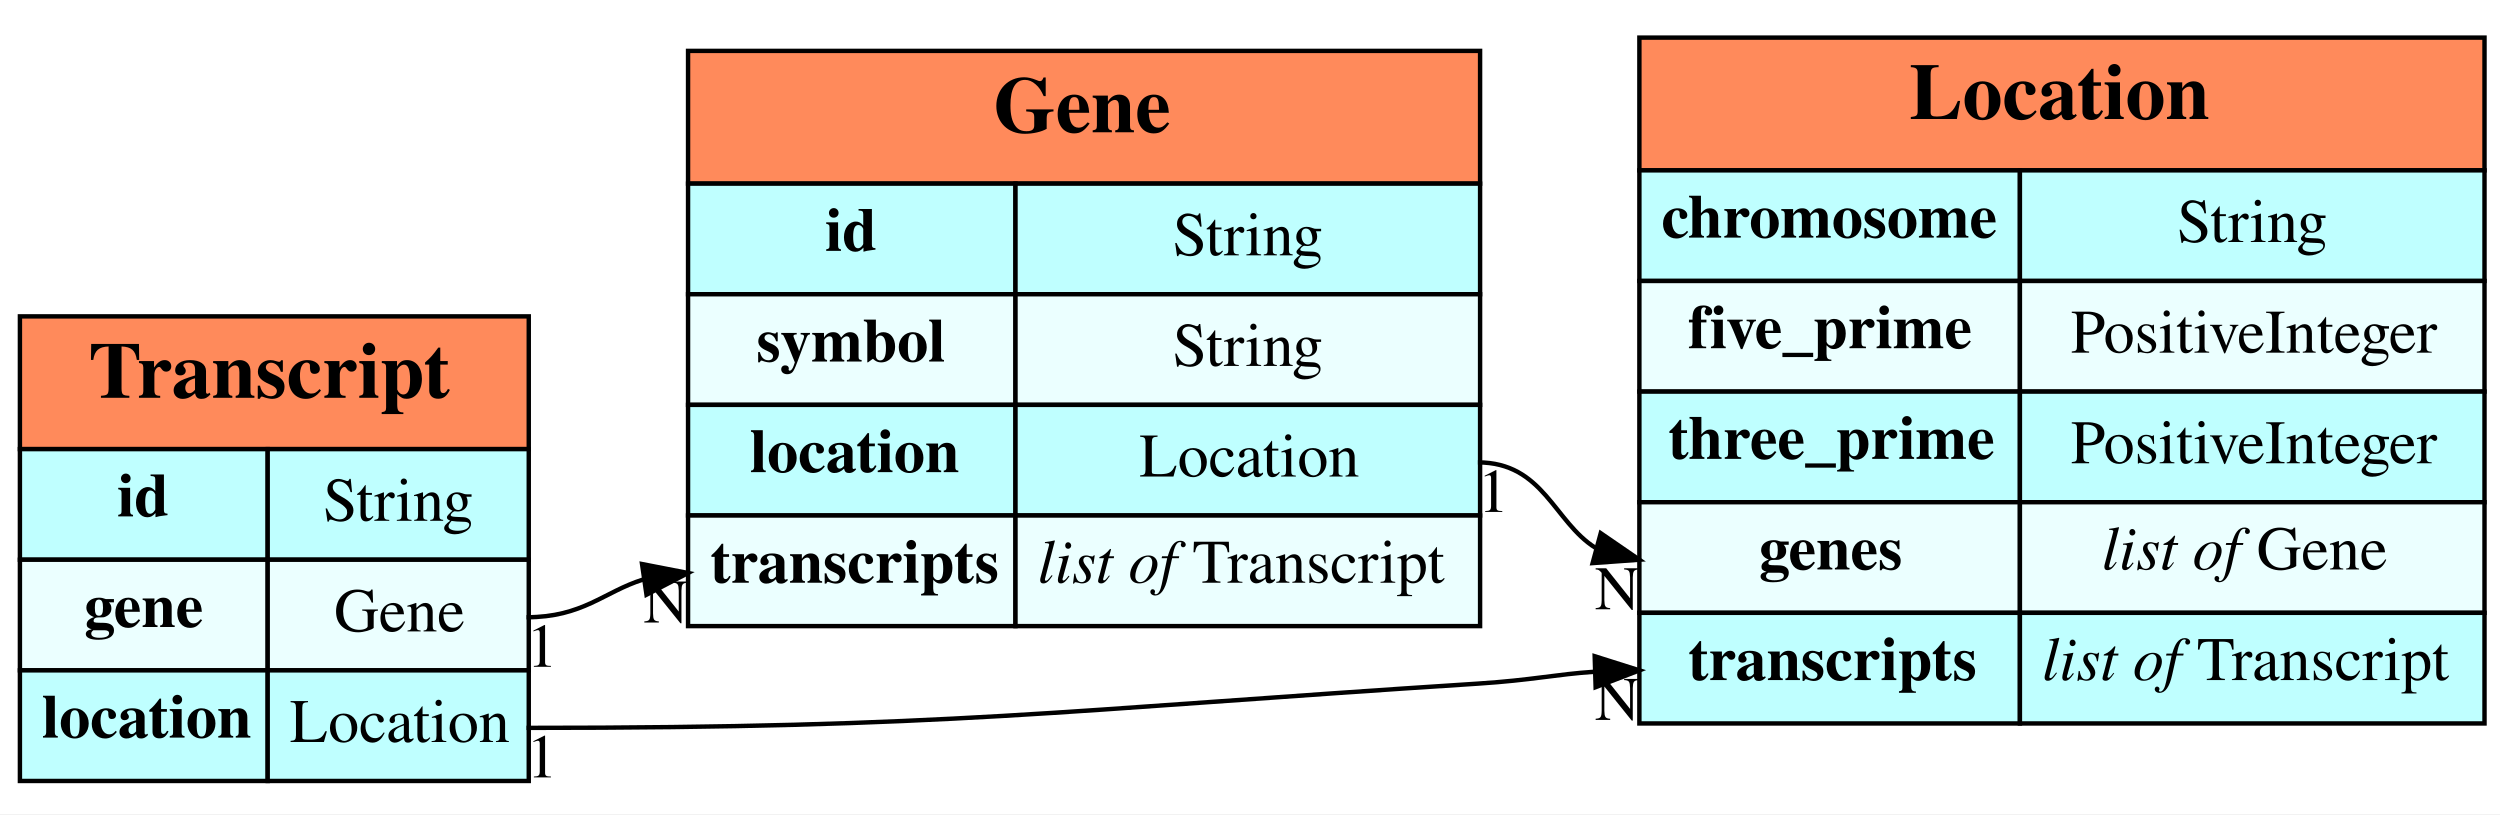
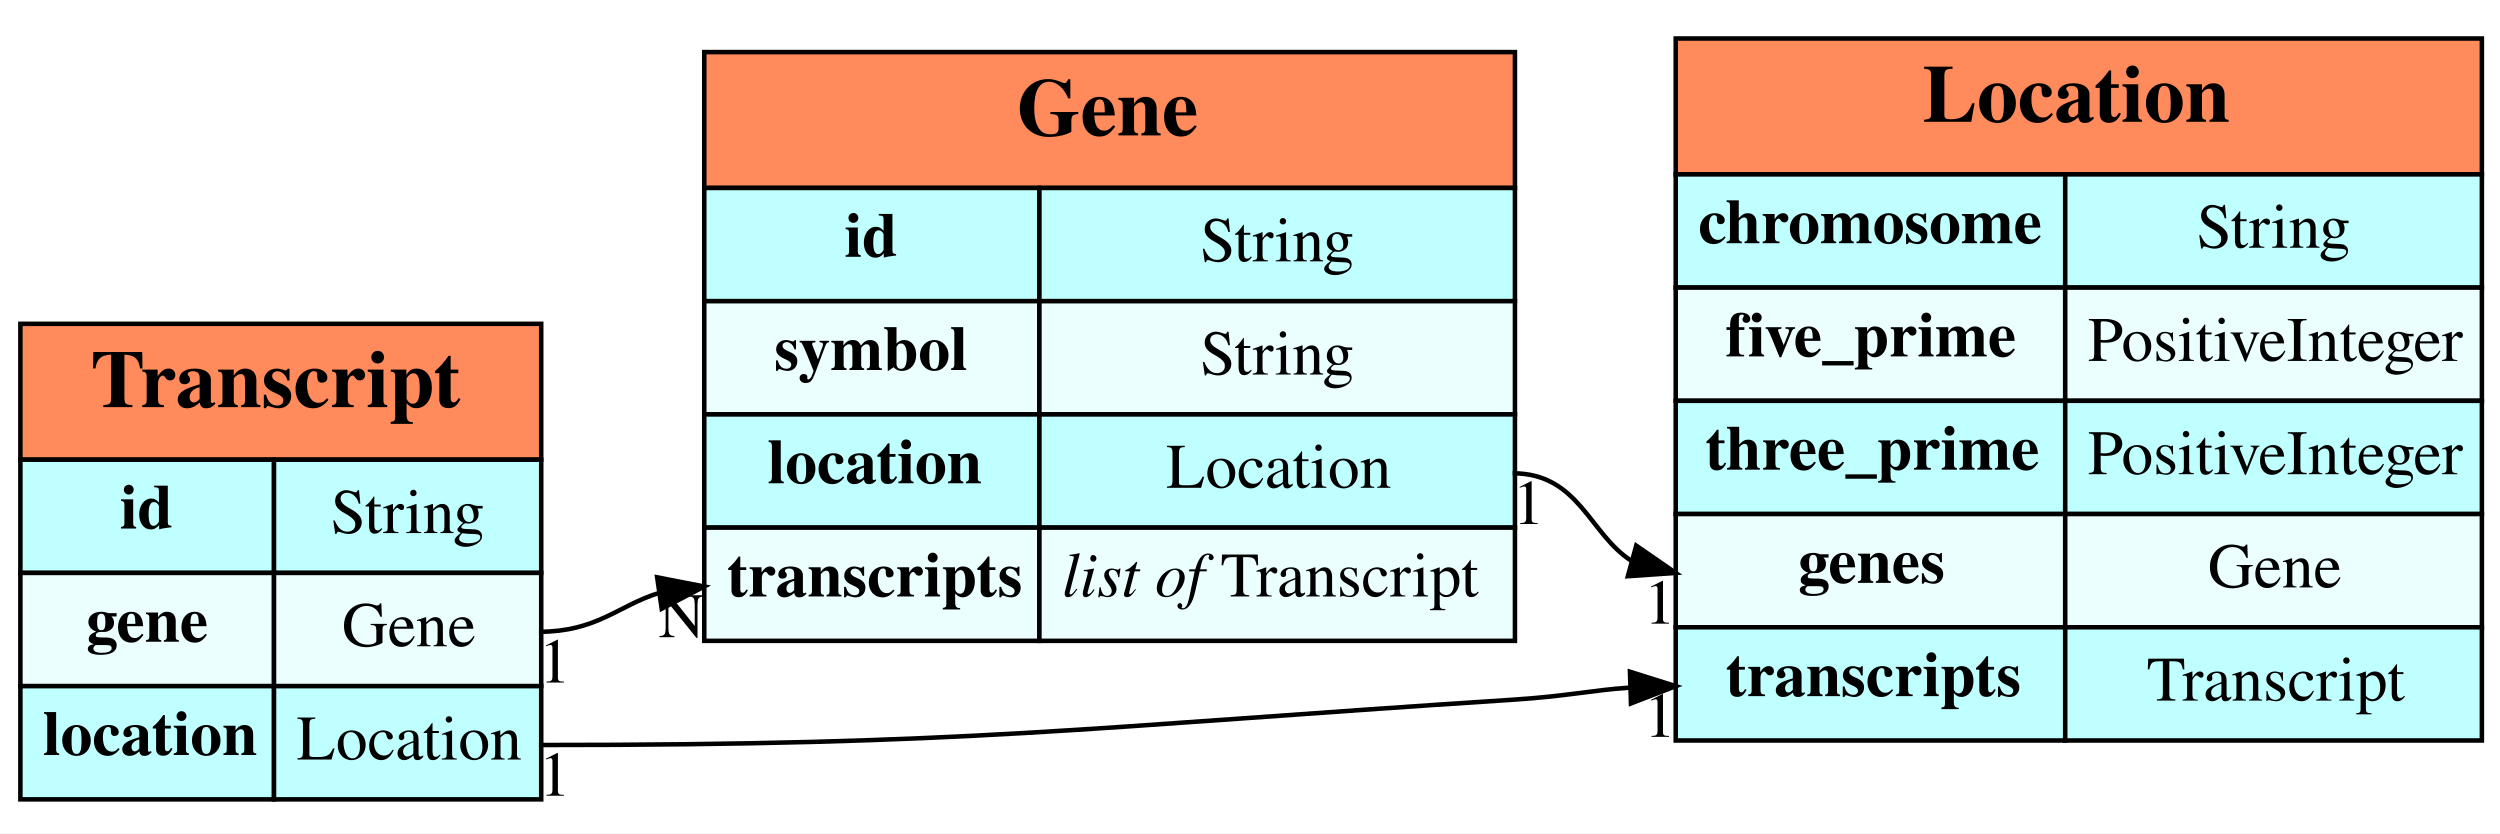
- <svg xmlns="http://www.w3.org/2000/svg" width="565pt" height="184pt" viewBox="0.00 0.00 565.00 184.00">
+ <svg xmlns="http://www.w3.org/2000/svg" width="552pt" height="184pt" viewBox="0.00 0.00 552.00 184.00">
  <g id="graph0" class="graph" transform="scale(1 1) rotate(0) translate(4 180)">
-     <polygon fill="#ffffff" stroke="transparent" points="-4,4 -4,-180 561,-180 561,4 -4,4" />
+     <polygon fill="#ffffff" stroke="transparent" points="-4,4 -4,-180 548,-180 548,4 -4,4" />
    <g id="node1" class="node">
      <polygon fill="#ff8a5b" stroke="transparent" points="151.5,-138.5 151.5,-168.5 330.5,-168.5 330.5,-138.5 151.5,-138.5" />
      <polygon fill="none" stroke="#000000" points="151.5,-138.5 151.5,-168.5 330.5,-168.5 330.5,-138.5 151.5,-138.5" />
      <text text-anchor="start" x="220.5" y="-150.1" font-family="Times,serif" font-weight="bold" font-size="18.00" fill="#000000">Gene</text>
      <polygon fill="#bfffff" stroke="transparent" points="151.5,-113.5 151.5,-138.5 225.5,-138.5 225.5,-113.5 151.5,-113.5" />
      <polygon fill="none" stroke="#000000" points="151.5,-113.5 151.5,-138.5 225.5,-138.5 225.5,-113.5 151.5,-113.5" />
      <text text-anchor="start" x="182.5" y="-123.3" font-family="Times,serif" font-weight="bold" font-size="14.00" fill="#000000">id</text>
      <polygon fill="#bfffff" stroke="transparent" points="225.5,-113.5 225.5,-138.5 330.5,-138.5 330.5,-113.5 225.5,-113.5" />
      <polygon fill="none" stroke="#000000" points="225.5,-113.5 225.5,-138.5 330.5,-138.5 330.5,-113.5 225.5,-113.5" />
      <text text-anchor="start" x="261" y="-122.3" font-family="Times,serif" font-size="14.00" fill="#000000">String</text>
      <polygon fill="#ebffff" stroke="transparent" points="151.5,-88.5 151.5,-113.5 225.5,-113.5 225.5,-88.5 151.5,-88.5" />
      <polygon fill="none" stroke="#000000" points="151.5,-88.5 151.5,-113.5 225.5,-113.5 225.5,-88.5 151.5,-88.5" />
      <text text-anchor="start" x="167" y="-98.3" font-family="Times,serif" font-weight="bold" font-size="14.00" fill="#000000">symbol</text>
      <polygon fill="#ebffff" stroke="transparent" points="225.5,-88.5 225.5,-113.5 330.5,-113.5 330.5,-88.5 225.5,-88.5" />
      <polygon fill="none" stroke="#000000" points="225.5,-88.5 225.5,-113.5 330.5,-113.5 330.5,-88.5 225.5,-88.5" />
      <text text-anchor="start" x="261" y="-97.3" font-family="Times,serif" font-size="14.00" fill="#000000">String</text>
      <polygon fill="#bfffff" stroke="transparent" points="151.5,-63.5 151.5,-88.5 225.5,-88.5 225.5,-63.5 151.5,-63.5" />
      <polygon fill="none" stroke="#000000" points="151.5,-63.5 151.5,-88.5 225.5,-88.5 225.5,-63.5 151.5,-63.5" />
      <text text-anchor="start" x="165.5" y="-73.3" font-family="Times,serif" font-weight="bold" font-size="14.00" fill="#000000">location</text>
      <polygon fill="#bfffff" stroke="transparent" points="225.5,-63.5 225.5,-88.5 330.5,-88.5 330.5,-63.5 225.5,-63.5" />
      <polygon fill="none" stroke="#000000" points="225.5,-63.5 225.5,-88.5 330.5,-88.5 330.5,-63.5 225.5,-63.5" />
      <text text-anchor="start" x="253.5" y="-72.3" font-family="Times,serif" font-size="14.00" fill="#000000">Location</text>
      <polygon fill="#ebffff" stroke="transparent" points="151.5,-38.5 151.5,-63.5 225.5,-63.5 225.5,-38.5 151.5,-38.5" />
      <polygon fill="none" stroke="#000000" points="151.5,-38.5 151.5,-63.5 225.5,-63.5 225.5,-38.5 151.5,-38.5" />
      <text text-anchor="start" x="156.5" y="-48.3" font-family="Times,serif" font-weight="bold" font-size="14.00" fill="#000000">transcripts</text>
      <polygon fill="#ebffff" stroke="transparent" points="225.5,-38.5 225.5,-63.5 330.5,-63.5 330.5,-38.5 225.5,-38.5" />
      <polygon fill="none" stroke="#000000" points="225.5,-38.5 225.5,-63.5 330.5,-63.5 330.5,-38.5 225.5,-38.5" />
      <text text-anchor="start" x="230.5" y="-48.3" font-family="Times,serif" font-style="italic" font-size="14.00" fill="#000000">list of </text>
      <text text-anchor="start" x="265.5" y="-48.3" font-family="Times,serif" font-size="14.00" fill="#000000"> Transcript</text>
    </g>
    <g id="node2" class="node">
-       <polygon fill="#ff8a5b" stroke="transparent" points="366.5,-141.5 366.5,-171.5 557.5,-171.5 557.5,-141.5 366.5,-141.5" />
-       <polygon fill="none" stroke="#000000" points="366.5,-141.5 366.5,-171.5 557.5,-171.5 557.5,-141.5 366.5,-141.5" />
-       <text text-anchor="start" x="427.5" y="-153.1" font-family="Times,serif" font-weight="bold" font-size="18.00" fill="#000000">Location</text>
-       <polygon fill="#bfffff" stroke="transparent" points="366.5,-116.5 366.5,-141.5 452.5,-141.5 452.5,-116.5 366.5,-116.5" />
-       <polygon fill="none" stroke="#000000" points="366.5,-116.5 366.5,-141.5 452.5,-141.5 452.5,-116.5 366.5,-116.5" />
-       <text text-anchor="start" x="371.5" y="-126.3" font-family="Times,serif" font-weight="bold" font-size="14.00" fill="#000000">chromosome</text>
-       <polygon fill="#bfffff" stroke="transparent" points="452.5,-116.5 452.5,-141.5 557.5,-141.5 557.5,-116.5 452.5,-116.5" />
-       <polygon fill="none" stroke="#000000" points="452.5,-116.5 452.5,-141.5 557.5,-141.5 557.5,-116.5 452.5,-116.5" />
-       <text text-anchor="start" x="488" y="-125.3" font-family="Times,serif" font-size="14.00" fill="#000000">String</text>
-       <polygon fill="#ebffff" stroke="transparent" points="366.5,-91.5 366.5,-116.5 452.5,-116.5 452.5,-91.5 366.5,-91.5" />
-       <polygon fill="none" stroke="#000000" points="366.5,-91.5 366.5,-116.5 452.5,-116.5 452.5,-91.5 366.5,-91.5" />
-       <text text-anchor="start" x="377.5" y="-101.3" font-family="Times,serif" font-weight="bold" font-size="14.00" fill="#000000">five_prime</text>
-       <polygon fill="#ebffff" stroke="transparent" points="452.5,-91.5 452.5,-116.5 557.5,-116.5 557.5,-91.5 452.5,-91.5" />
-       <polygon fill="none" stroke="#000000" points="452.5,-91.5 452.5,-116.5 557.5,-116.5 557.5,-91.5 452.5,-91.5" />
-       <text text-anchor="start" x="464" y="-100.3" font-family="Times,serif" font-size="14.00" fill="#000000">PositiveInteger</text>
-       <polygon fill="#bfffff" stroke="transparent" points="366.5,-66.5 366.5,-91.5 452.5,-91.5 452.5,-66.5 366.5,-66.5" />
-       <polygon fill="none" stroke="#000000" points="366.5,-66.5 366.5,-91.5 452.5,-91.5 452.5,-66.5 366.5,-66.5" />
-       <text text-anchor="start" x="373" y="-76.3" font-family="Times,serif" font-weight="bold" font-size="14.00" fill="#000000">three_prime</text>
-       <polygon fill="#bfffff" stroke="transparent" points="452.5,-66.5 452.5,-91.5 557.5,-91.5 557.5,-66.5 452.5,-66.5" />
-       <polygon fill="none" stroke="#000000" points="452.5,-66.5 452.5,-91.5 557.5,-91.5 557.5,-66.5 452.5,-66.5" />
-       <text text-anchor="start" x="464" y="-75.3" font-family="Times,serif" font-size="14.00" fill="#000000">PositiveInteger</text>
-       <polygon fill="#ebffff" stroke="transparent" points="366.5,-41.5 366.5,-66.5 452.5,-66.5 452.5,-41.5 366.5,-41.5" />
-       <polygon fill="none" stroke="#000000" points="366.5,-41.5 366.5,-66.5 452.5,-66.5 452.5,-41.5 366.5,-41.5" />
-       <text text-anchor="start" x="393.5" y="-51.3" font-family="Times,serif" font-weight="bold" font-size="14.00" fill="#000000">genes</text>
-       <polygon fill="#ebffff" stroke="transparent" points="452.5,-41.5 452.5,-66.5 557.5,-66.5 557.5,-41.5 452.5,-41.5" />
-       <polygon fill="none" stroke="#000000" points="452.5,-41.5 452.5,-66.5 557.5,-66.5 557.5,-41.5 452.5,-41.5" />
-       <text text-anchor="start" x="471" y="-51.3" font-family="Times,serif" font-style="italic" font-size="14.00" fill="#000000">list of </text>
-       <text text-anchor="start" x="506" y="-51.3" font-family="Times,serif" font-size="14.00" fill="#000000"> Gene</text>
-       <polygon fill="#bfffff" stroke="transparent" points="366.5,-16.5 366.5,-41.5 452.5,-41.5 452.5,-16.5 366.5,-16.5" />
-       <polygon fill="none" stroke="#000000" points="366.5,-16.5 366.5,-41.5 452.5,-41.5 452.5,-16.5 366.5,-16.5" />
-       <text text-anchor="start" x="377.5" y="-26.3" font-family="Times,serif" font-weight="bold" font-size="14.00" fill="#000000">transcripts</text>
-       <polygon fill="#bfffff" stroke="transparent" points="452.5,-16.5 452.5,-41.5 557.5,-41.5 557.5,-16.5 452.5,-16.5" />
-       <polygon fill="none" stroke="#000000" points="452.5,-16.5 452.5,-41.5 557.5,-41.5 557.5,-16.5 452.5,-16.5" />
-       <text text-anchor="start" x="457.5" y="-26.3" font-family="Times,serif" font-style="italic" font-size="14.00" fill="#000000">list of </text>
-       <text text-anchor="start" x="492.5" y="-26.3" font-family="Times,serif" font-size="14.00" fill="#000000"> Transcript</text>
+       <polygon fill="#ff8a5b" stroke="transparent" points="366,-141.5 366,-171.5 544,-171.5 544,-141.5 366,-141.5" />
+       <polygon fill="none" stroke="#000000" points="366,-141.5 366,-171.5 544,-171.5 544,-141.5 366,-141.5" />
+       <text text-anchor="start" x="420.5" y="-153.1" font-family="Times,serif" font-weight="bold" font-size="18.00" fill="#000000">Location</text>
+       <polygon fill="#bfffff" stroke="transparent" points="366,-116.5 366,-141.5 452,-141.5 452,-116.5 366,-116.5" />
+       <polygon fill="none" stroke="#000000" points="366,-116.5 366,-141.5 452,-141.5 452,-116.5 366,-116.5" />
+       <text text-anchor="start" x="371" y="-126.3" font-family="Times,serif" font-weight="bold" font-size="14.00" fill="#000000">chromosome</text>
+       <polygon fill="#bfffff" stroke="transparent" points="452,-116.5 452,-141.5 544,-141.5 544,-116.5 452,-116.5" />
+       <polygon fill="none" stroke="#000000" points="452,-116.5 452,-141.5 544,-141.5 544,-116.5 452,-116.5" />
+       <text text-anchor="start" x="481" y="-125.3" font-family="Times,serif" font-size="14.00" fill="#000000">String</text>
+       <polygon fill="#ebffff" stroke="transparent" points="366,-91.5 366,-116.5 452,-116.5 452,-91.5 366,-91.5" />
+       <polygon fill="none" stroke="#000000" points="366,-91.5 366,-116.5 452,-116.5 452,-91.5 366,-91.5" />
+       <text text-anchor="start" x="377" y="-101.3" font-family="Times,serif" font-weight="bold" font-size="14.00" fill="#000000">five_prime</text>
+       <polygon fill="#ebffff" stroke="transparent" points="452,-91.5 452,-116.5 544,-116.5 544,-91.5 452,-91.5" />
+       <polygon fill="none" stroke="#000000" points="452,-91.5 452,-116.5 544,-116.5 544,-91.5 452,-91.5" />
+       <text text-anchor="start" x="457" y="-100.3" font-family="Times,serif" font-size="14.00" fill="#000000">PositiveInteger</text>
+       <polygon fill="#bfffff" stroke="transparent" points="366,-66.5 366,-91.5 452,-91.5 452,-66.5 366,-66.5" />
+       <polygon fill="none" stroke="#000000" points="366,-66.5 366,-91.5 452,-91.5 452,-66.5 366,-66.5" />
+       <text text-anchor="start" x="372.5" y="-76.3" font-family="Times,serif" font-weight="bold" font-size="14.00" fill="#000000">three_prime</text>
+       <polygon fill="#bfffff" stroke="transparent" points="452,-66.5 452,-91.5 544,-91.5 544,-66.5 452,-66.5" />
+       <polygon fill="none" stroke="#000000" points="452,-66.5 452,-91.5 544,-91.5 544,-66.5 452,-66.5" />
+       <text text-anchor="start" x="457" y="-75.3" font-family="Times,serif" font-size="14.00" fill="#000000">PositiveInteger</text>
+       <polygon fill="#ebffff" stroke="transparent" points="366,-41.5 366,-66.5 452,-66.5 452,-41.5 366,-41.5" />
+       <polygon fill="none" stroke="#000000" points="366,-41.5 366,-66.5 452,-66.5 452,-41.5 366,-41.5" />
+       <text text-anchor="start" x="393" y="-51.3" font-family="Times,serif" font-weight="bold" font-size="14.00" fill="#000000">genes</text>
+       <polygon fill="#ebffff" stroke="transparent" points="452,-41.5 452,-66.5 544,-66.5 544,-41.5 452,-41.5" />
+       <polygon fill="none" stroke="#000000" points="452,-41.5 452,-66.5 544,-66.5 544,-41.5 452,-41.5" />
+       <text text-anchor="start" x="483.5" y="-50.3" font-family="Times,serif" font-size="14.00" fill="#000000">Gene</text>
+       <polygon fill="#bfffff" stroke="transparent" points="366,-16.5 366,-41.5 452,-41.5 452,-16.5 366,-16.5" />
+       <polygon fill="none" stroke="#000000" points="366,-16.5 366,-41.5 452,-41.5 452,-16.5 366,-16.5" />
+       <text text-anchor="start" x="377" y="-26.3" font-family="Times,serif" font-weight="bold" font-size="14.00" fill="#000000">transcripts</text>
+       <polygon fill="#bfffff" stroke="transparent" points="452,-16.5 452,-41.5 544,-41.5 544,-16.5 452,-16.5" />
+       <polygon fill="none" stroke="#000000" points="452,-16.5 452,-41.5 544,-41.5 544,-16.5 452,-16.5" />
+       <text text-anchor="start" x="470" y="-25.3" font-family="Times,serif" font-size="14.00" fill="#000000">Transcript</text>
    </g>
    <g id="edge1" class="edge">
-       <path fill="none" stroke="#000000" d="M330,-75.5C344.798,-75.5 347.191,-62.072 356.562,-56.198" />
-       <polygon fill="#000000" stroke="#000000" points="357.766,-59.498 366.5,-53.5 355.932,-52.742 357.766,-59.498" />
-       <text text-anchor="middle" x="361.5" y="-42.3" font-family="Times,serif" font-size="14.00" fill="#000000">N</text>
+       <path fill="none" stroke="#000000" d="M330,-75.5C344.649,-75.5 346.937,-62.072 356.178,-56.198" />
+       <polygon fill="#000000" stroke="#000000" points="357.284,-59.523 366,-53.5 355.43,-52.773 357.284,-59.523" />
+       <text text-anchor="middle" x="362.5" y="-42.3" font-family="Times,serif" font-size="14.00" fill="#000000">1</text>
      <text text-anchor="middle" x="333.5" y="-64.3" font-family="Times,serif" font-size="14.00" fill="#000000">1</text>
    </g>
    <g id="node3" class="node">
      <polygon fill="#ff8a5b" stroke="transparent" points=".5,-78.5 .5,-108.5 115.5,-108.5 115.5,-78.5 .5,-78.5" />
      <polygon fill="none" stroke="#000000" points=".5,-78.5 .5,-108.5 115.5,-108.5 115.5,-78.5 .5,-78.5" />
      <text text-anchor="start" x="16" y="-90.1" font-family="Times,serif" font-weight="bold" font-size="18.00" fill="#000000">Transcript</text>
      <polygon fill="#bfffff" stroke="transparent" points=".5,-53.5 .5,-78.5 56.5,-78.5 56.5,-53.5 .5,-53.5" />
      <polygon fill="none" stroke="#000000" points=".5,-53.5 .5,-78.5 56.5,-78.5 56.5,-53.5 .5,-53.5" />
      <text text-anchor="start" x="22.5" y="-63.3" font-family="Times,serif" font-weight="bold" font-size="14.00" fill="#000000">id</text>
      <polygon fill="#bfffff" stroke="transparent" points="56.5,-53.5 56.5,-78.5 115.5,-78.5 115.5,-53.5 56.5,-53.5" />
      <polygon fill="none" stroke="#000000" points="56.5,-53.5 56.5,-78.5 115.5,-78.5 115.5,-53.5 56.5,-53.5" />
      <text text-anchor="start" x="69" y="-62.3" font-family="Times,serif" font-size="14.00" fill="#000000">String</text>
      <polygon fill="#ebffff" stroke="transparent" points=".5,-28.5 .5,-53.5 56.5,-53.5 56.5,-28.5 .5,-28.5" />
      <polygon fill="none" stroke="#000000" points=".5,-28.5 .5,-53.5 56.5,-53.5 56.5,-28.5 .5,-28.5" />
      <text text-anchor="start" x="15" y="-38.3" font-family="Times,serif" font-weight="bold" font-size="14.00" fill="#000000">gene</text>
      <polygon fill="#ebffff" stroke="transparent" points="56.5,-28.5 56.5,-53.5 115.5,-53.5 115.5,-28.5 56.5,-28.5" />
      <polygon fill="none" stroke="#000000" points="56.5,-28.5 56.5,-53.5 115.5,-53.5 115.5,-28.5 56.5,-28.5" />
      <text text-anchor="start" x="71.5" y="-37.3" font-family="Times,serif" font-size="14.00" fill="#000000">Gene</text>
      <polygon fill="#bfffff" stroke="transparent" points=".5,-3.5 .5,-28.5 56.5,-28.5 56.5,-3.5 .5,-3.5" />
      <polygon fill="none" stroke="#000000" points=".5,-3.5 .5,-28.5 56.5,-28.5 56.5,-3.5 .5,-3.5" />
      <text text-anchor="start" x="5.5" y="-13.3" font-family="Times,serif" font-weight="bold" font-size="14.00" fill="#000000">location</text>
      <polygon fill="#bfffff" stroke="transparent" points="56.5,-3.5 56.5,-28.5 115.5,-28.5 115.5,-3.5 56.5,-3.5" />
      <polygon fill="none" stroke="#000000" points="56.5,-3.5 56.5,-28.5 115.5,-28.5 115.5,-3.5 56.5,-3.5" />
      <text text-anchor="start" x="61.5" y="-12.3" font-family="Times,serif" font-size="14.00" fill="#000000">Location</text>
    </g>
    <g id="edge2" class="edge">
      <path fill="none" stroke="#000000" d="M115,-40.5C127.746,-40.5 132.476,-46.243 141.339,-49.025" />
      <polygon fill="#000000" stroke="#000000" points="141.101,-52.526 151.5,-50.5 142.107,-45.599 141.101,-52.526" />
      <text text-anchor="middle" x="146.5" y="-39.3" font-family="Times,serif" font-size="14.00" fill="#000000">N</text>
      <text text-anchor="middle" x="118.5" y="-29.3" font-family="Times,serif" font-size="14.00" fill="#000000">1</text>
    </g>
    <g id="edge3" class="edge">
-       <path fill="none" stroke="#000000" d="M115,-15.5C210.659,-15.5 234.538,-19.359 330,-25.5 342.309,-26.292 347.576,-27.606 356.489,-28.197" />
-       <polygon fill="#000000" stroke="#000000" points="356.399,-31.695 366.5,-28.5 356.611,-24.699 356.399,-31.695" />
-       <text text-anchor="middle" x="361.5" y="-17.3" font-family="Times,serif" font-size="14.00" fill="#000000">N</text>
+       <path fill="none" stroke="#000000" d="M115,-15.5C210.659,-15.5 234.542,-19.305 330,-25.5 342.016,-26.28 347.227,-27.577 355.855,-28.177" />
+       <polygon fill="#000000" stroke="#000000" points="355.894,-31.68 366,-28.5 356.116,-24.684 355.894,-31.68" />
+       <text text-anchor="middle" x="362.5" y="-17.3" font-family="Times,serif" font-size="14.00" fill="#000000">1</text>
      <text text-anchor="middle" x="118.5" y="-4.3" font-family="Times,serif" font-size="14.00" fill="#000000">1</text>
    </g>
  </g>
</svg>
